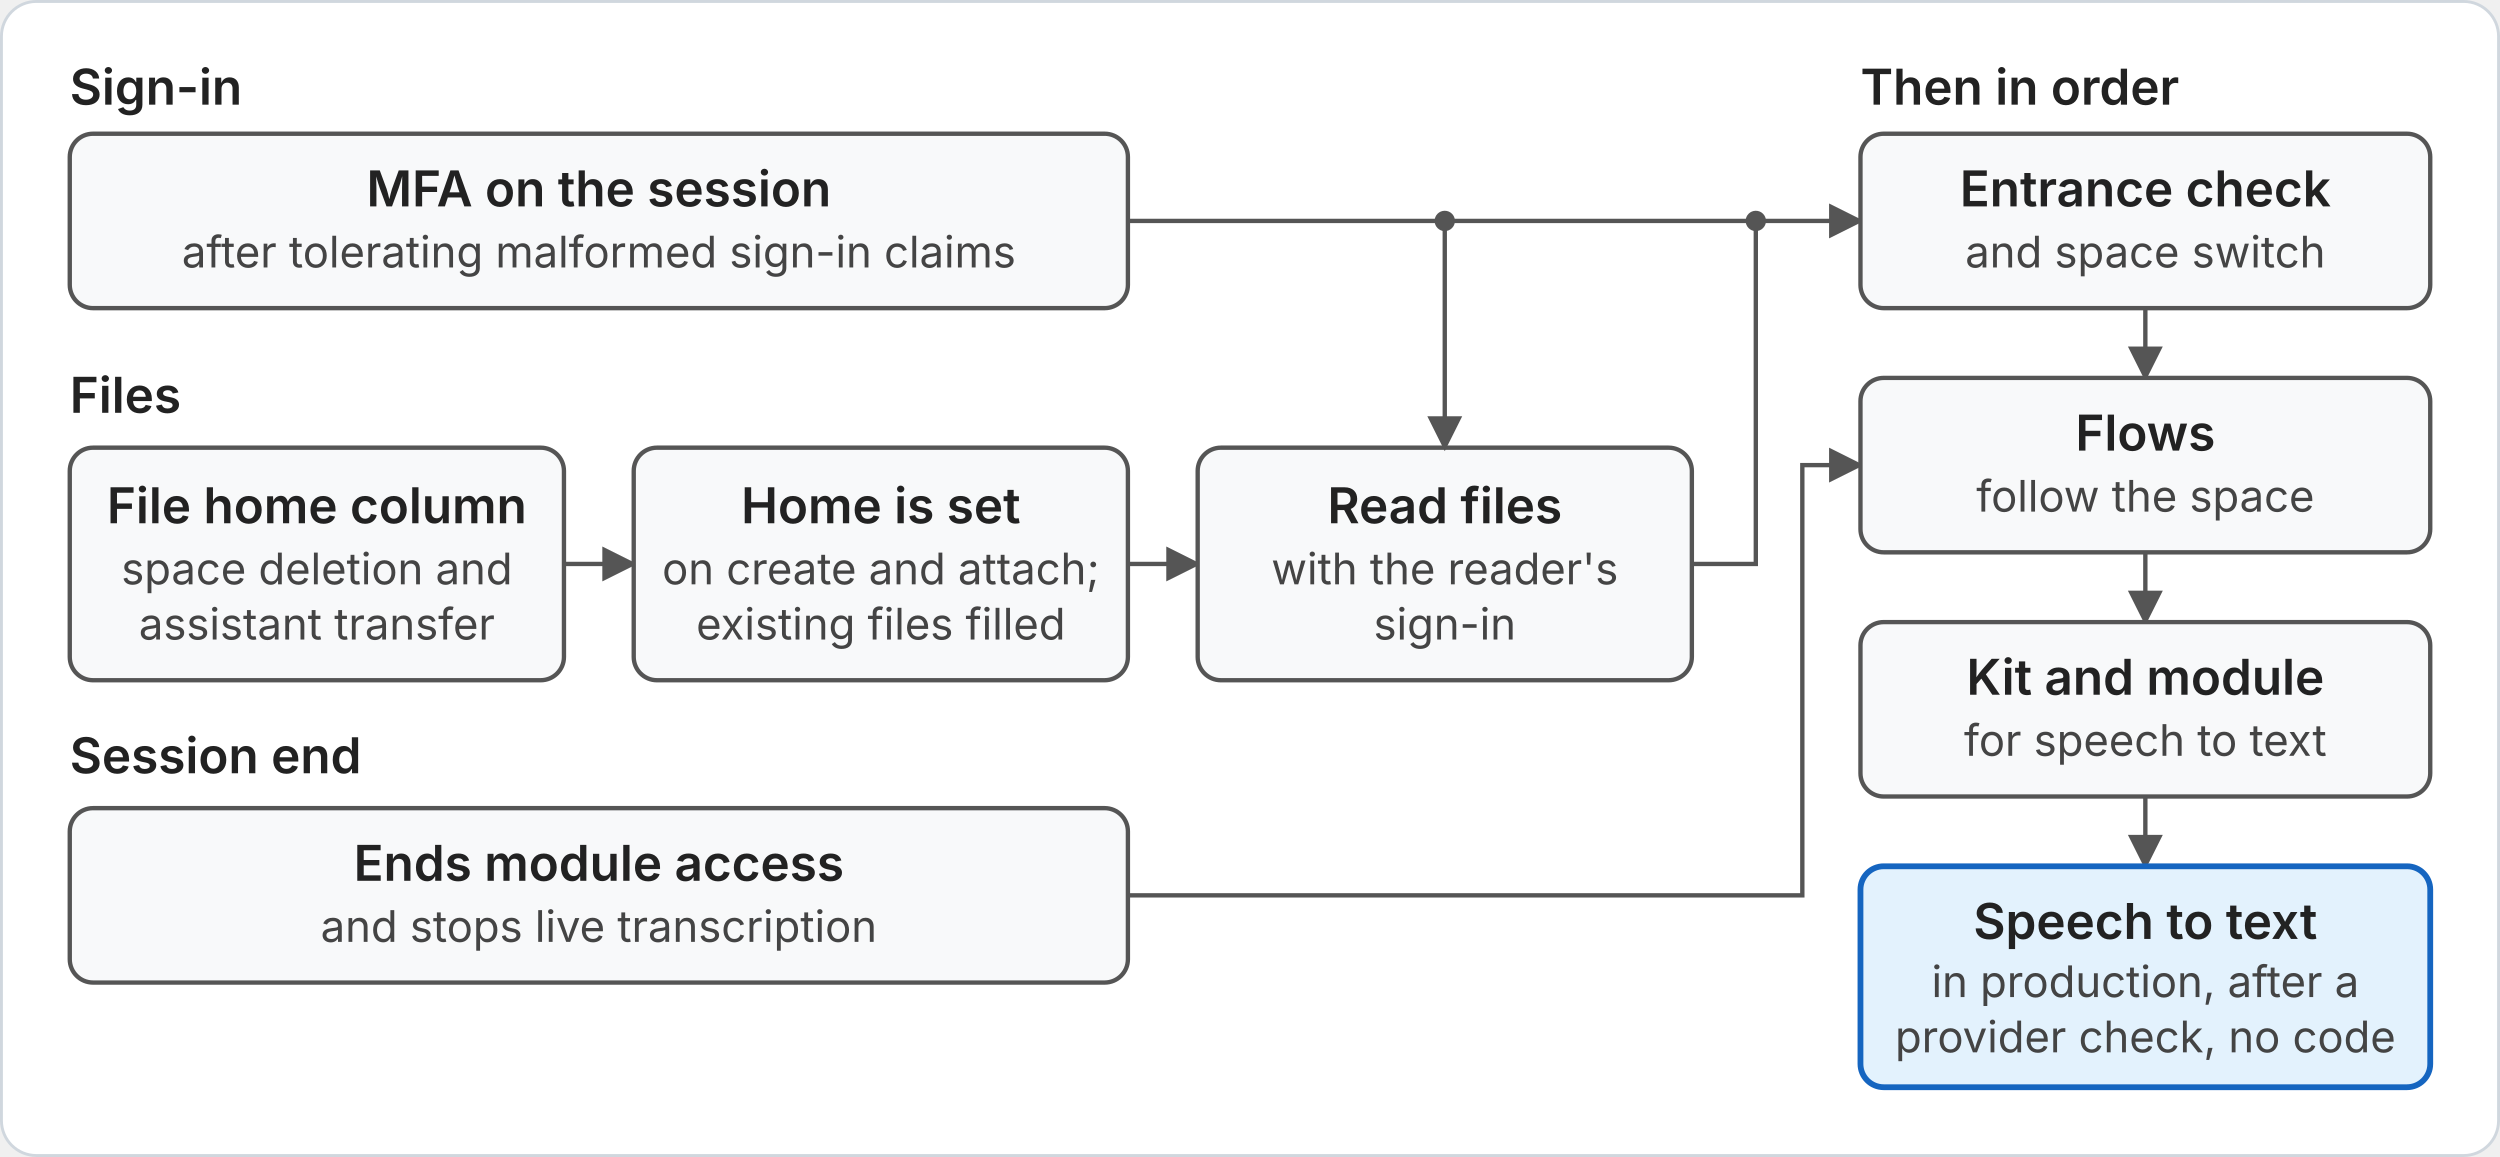
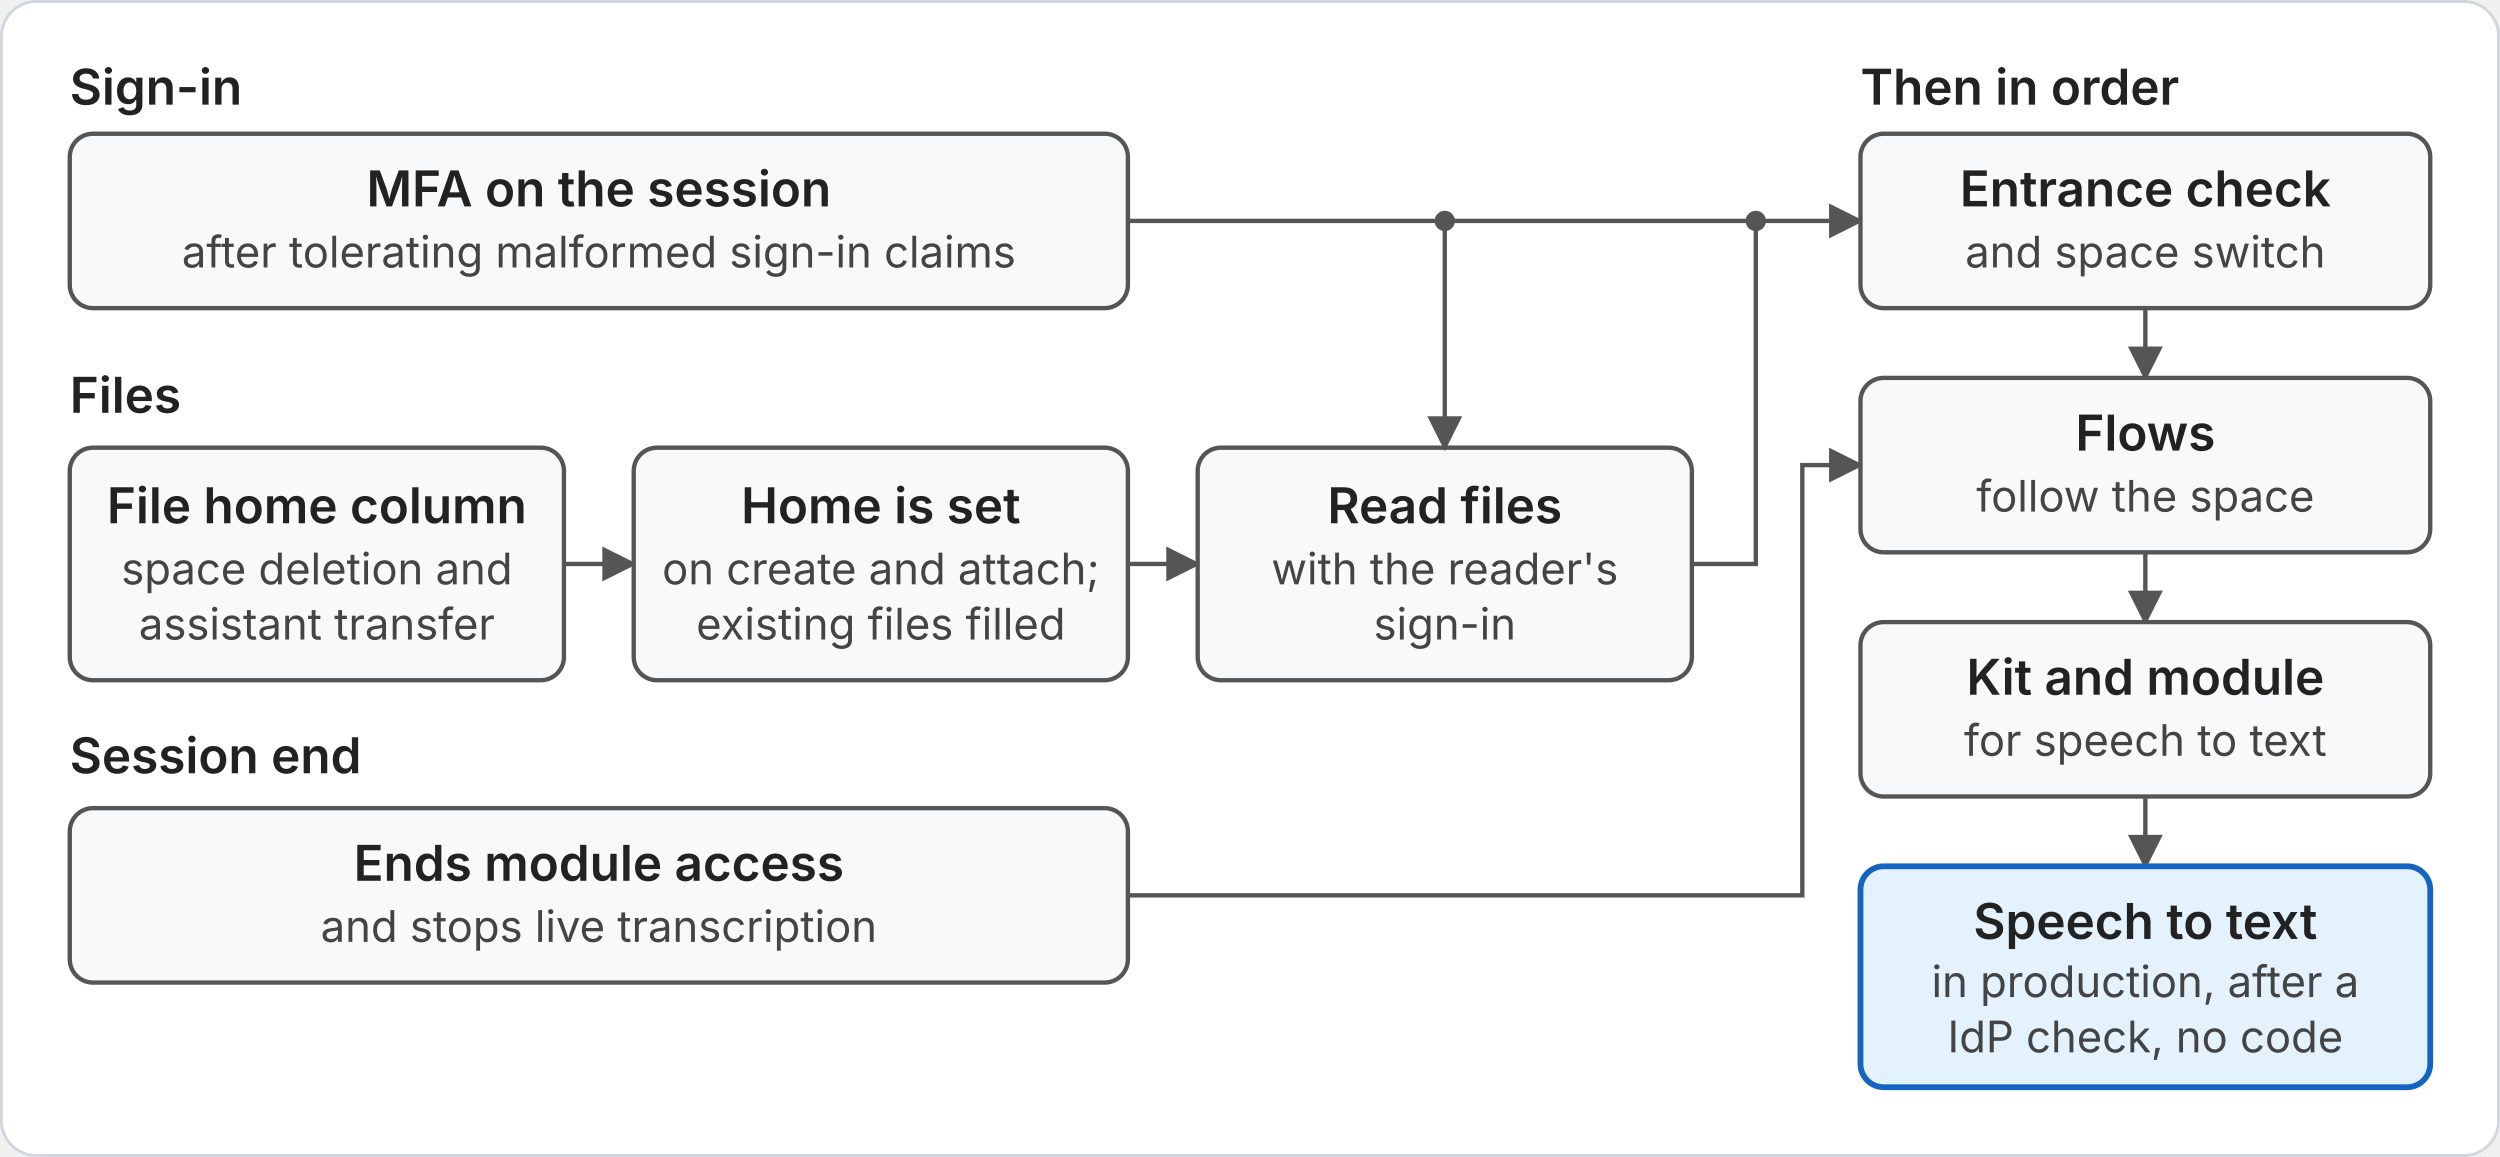
<svg xmlns="http://www.w3.org/2000/svg" width="860" height="398" viewBox="0 0 860 398" role="img" aria-labelledby="t d" style="font-family: Inter, 'Segoe UI', Helvetica, Arial, sans-serif; color-scheme: light dark;">
  <defs>
    <marker id="a" viewBox="0 0 10 10" refX="9" refY="5" markerWidth="8" markerHeight="8" orient="auto-start-reverse">
      <path class="ah" d="M0,0 L10,5 L0,10 z" />
    </marker>
  </defs>
  <style>
    .bg{fill:#ffffff;stroke:#d0d7de;stroke-width:1}
    .lane{fill:none;stroke:#d0d7de;stroke-width:1.5}
    .box{fill:#f8f9fa;stroke:#555;stroke-width:1.5}
    .key{fill:#e3f2fd;stroke:#1565c0;stroke-width:2}
    .ok{fill:#e8f5e9;stroke:#2e7d32;stroke-width:1.5}
    .warn{fill:#fff3e0;stroke:#b26a00;stroke-width:1.5}
    .no{fill:#ffebee;stroke:#c62828;stroke-width:1.5}
    .gone{fill:none;stroke:#999;stroke-width:1.5;stroke-dasharray:6 4}
    .h{fill:#222;font-size:17px;font-weight:600}
    .t{fill:#222;font-size:16px}
    .s{fill:#444;font-size:15px}
    .m{fill:#6a6a6a;font-size:15px}
    .r{fill:#c62828;font-size:15px}
    .pill{fill:#ffffff}
    .edge{stroke:#555;stroke-width:1.5;fill:none;marker-end:url(#a)}
    .back{stroke:#555;stroke-width:1.5;fill:none;stroke-dasharray:6 4;marker-end:url(#a)}
    .line{stroke:#555;stroke-width:1.5;fill:none}
    .cut{stroke:#c62828;stroke-width:2;fill:none}
    .mark{stroke:#b26a00;stroke-width:2;fill:none;stroke-dasharray:6 4}
    .dot,.ah{fill:#555}
    @media (prefers-color-scheme: dark){
      .bg,.pill{fill:#0d1117}
      .bg,.lane{stroke:#30363d}
      .box{fill:#161b22;stroke:#8b949e}
      .key{fill:#0d2a45;stroke:#58a6ff}
      .ok{fill:#0f2a19;stroke:#3fb950}
      .warn{fill:#2b1d07;stroke:#d29922}
      .no{fill:#2d1214;stroke:#f85149}
      .gone{stroke:#6e7681}
      .h,.t{fill:#e6edf3}
      .s{fill:#b8c0ca}
      .m{fill:#8b949e}
      .r{fill:#ff7b72}
      .edge,.back,.line{stroke:#8b949e}
      .cut{stroke:#ff7b72}
      .mark{stroke:#d29922}
      .dot,.ah{fill:#8b949e}
    }
  </style>
  <rect class="bg" x="0.5" y="0.5" width="859" height="397" rx="12" />
  <text class="h" x="24" y="36">Sign-in</text>
  <rect class="box" x="24" y="46" width="364" height="60" rx="8" />
  <text class="h" x="206" y="71" text-anchor="middle">MFA on the session</text>
  <text class="s" x="206" y="92" text-anchor="middle">after tolerating malformed sign-in claims</text>
  <text class="h" x="24" y="142">Files</text>
  <rect class="box" x="24" y="154" width="170" height="80" rx="8" />
  <text class="h" x="109" y="180" text-anchor="middle">File home column</text>
  <text class="s" x="109" y="201" text-anchor="middle">space deletion and</text>
  <text class="s" x="109" y="220" text-anchor="middle">assistant transfer</text>
  <path class="edge" d="M194,194 H218" />
  <rect class="box" x="218" y="154" width="170" height="80" rx="8" />
  <text class="h" x="303" y="180" text-anchor="middle">Home is set</text>
  <text class="s" x="303" y="201" text-anchor="middle">on create and attach;</text>
  <text class="s" x="303" y="220" text-anchor="middle">existing files filled</text>
  <path class="edge" d="M388,194 H412" />
  <rect class="box" x="412" y="154" width="170" height="80" rx="8" />
  <text class="h" x="497" y="180" text-anchor="middle">Read files</text>
  <text class="s" x="497" y="201" text-anchor="middle">with the reader's</text>
  <text class="s" x="497" y="220" text-anchor="middle">sign-in</text>
  <text class="h" x="24" y="266">Session end</text>
  <rect class="box" x="24" y="278" width="364" height="60" rx="8" />
  <text class="h" x="206" y="303" text-anchor="middle">Ends module access</text>
  <text class="s" x="206" y="324" text-anchor="middle">and stops live transcription</text>
  <path class="edge" d="M388,76 H640" />
  <path class="line" d="M582,194 H604 V76" />
  <circle class="dot" cx="604" cy="76" r="3.5" />
  <path class="edge" d="M388,308 H620 V160 H640" />
  <path class="edge" d="M497,76 V154" />
  <circle class="dot" cx="497" cy="76" r="3.5" />
  <text class="h" x="640" y="36">Then in order</text>
  <rect class="box" x="640" y="46" width="196" height="60" rx="8" />
  <text class="h" x="738" y="71" text-anchor="middle">Entrance check</text>
  <text class="s" x="738" y="92" text-anchor="middle">and space switch</text>
  <path class="edge" d="M738,106 V130" />
  <rect class="box" x="640" y="130" width="196" height="60" rx="8" />
  <text class="h" x="738" y="155" text-anchor="middle">Flows</text>
  <text class="s" x="738" y="176" text-anchor="middle">follow the space</text>
  <path class="edge" d="M738,190 V214" />
  <rect class="box" x="640" y="214" width="196" height="60" rx="8" />
  <text class="h" x="738" y="239" text-anchor="middle">Kit and module</text>
  <text class="s" x="738" y="260" text-anchor="middle">for speech to text</text>
  <path class="edge" d="M738,274 V298" />
  <rect class="key" x="640" y="298" width="196" height="76" rx="8" />
  <text class="h" x="738" y="323" text-anchor="middle">Speech to text</text>
  <text class="s" x="738" y="343" text-anchor="middle">in production, after a</text>
-   <text class="s" x="738" y="362" text-anchor="middle">provider check, no code</text>
+   <text class="s" x="738" y="362" text-anchor="middle">IdP check, no code</text>
</svg>
